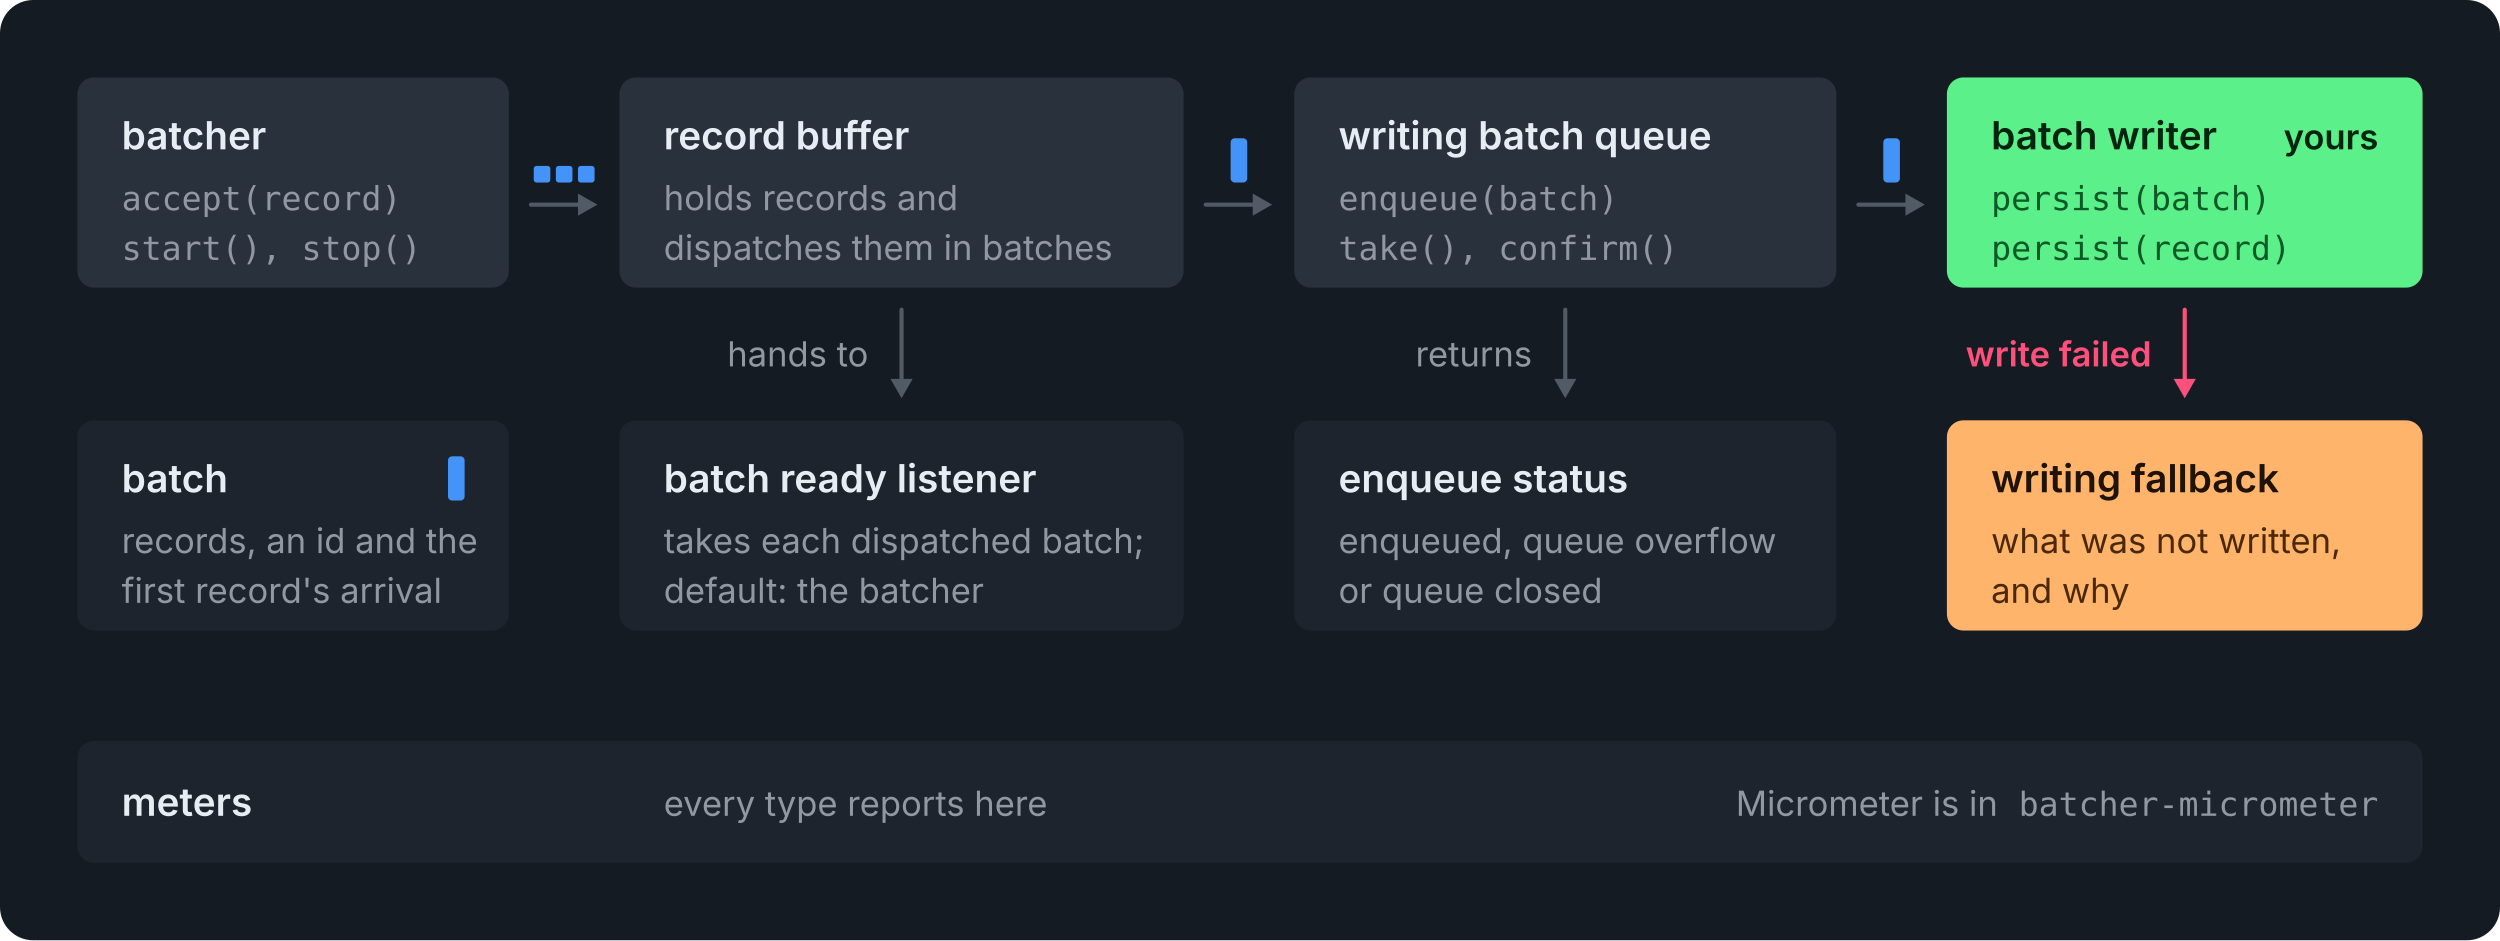
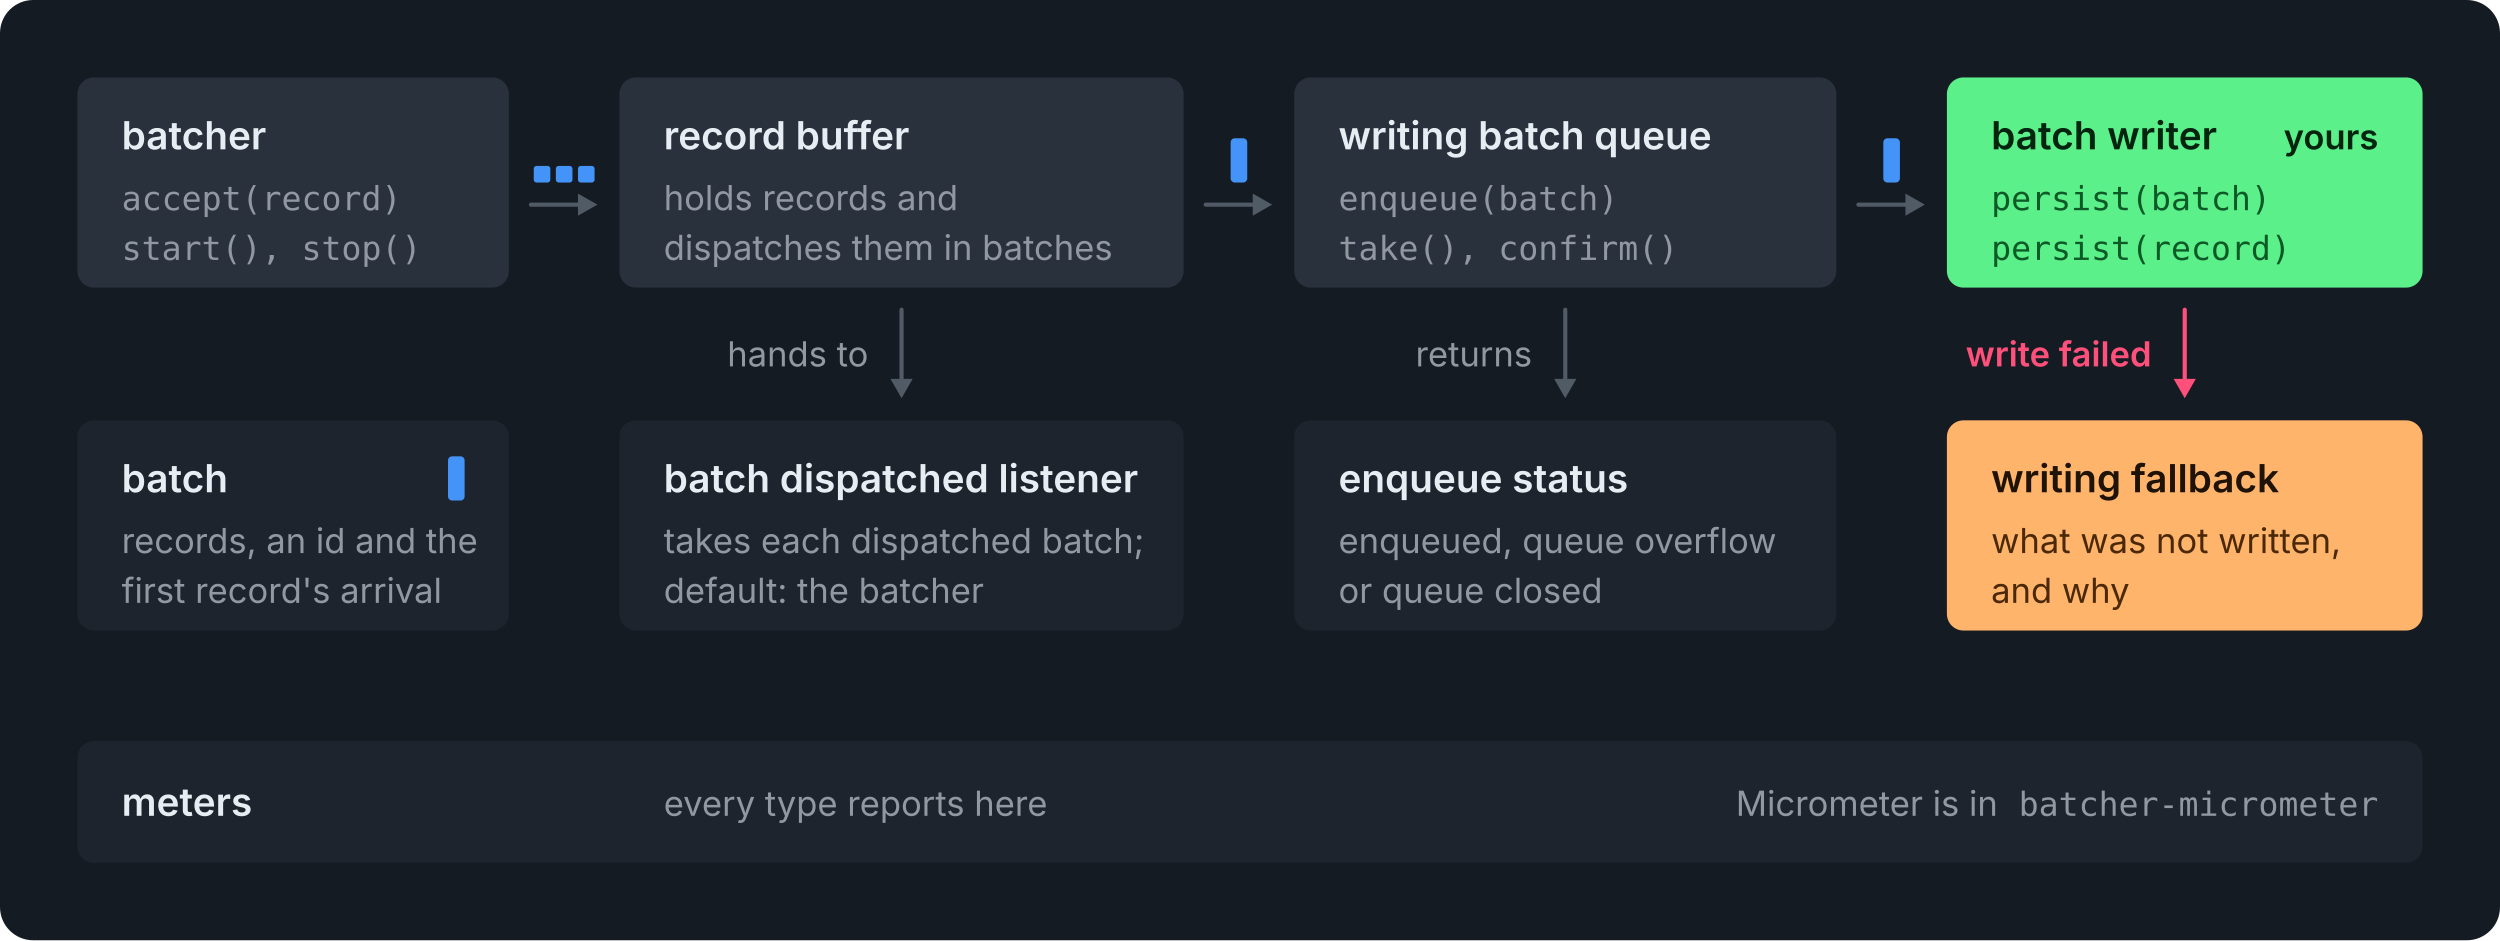
<svg xmlns="http://www.w3.org/2000/svg" viewBox="0 0 904 340" width="904" height="340" role="img">
  <rect width="904" height="340" rx="12" fill="#151B23" />
  <g transform="translate(12,12)">
    <rect x="16.0" y="16.0" width="156.0" height="76.0" rx="6" fill="#29313C" />
    <text x="32.0" y="42.0" font-family="-apple-system, BlinkMacSystemFont, 'Segoe UI', Inter, Helvetica, Arial, sans-serif" font-size="14" font-weight="600" fill="#E6EDF3" text-anchor="start">batcher</text>
    <text x="32.0" y="64.0" font-family="ui-monospace, SFMono-Regular, 'SF Mono', Menlo, Consolas, monospace" font-size="12" font-weight="400" fill="#9198A1" text-anchor="start">accept(record)</text>
    <text x="32.0" y="82.0" font-family="ui-monospace, SFMono-Regular, 'SF Mono', Menlo, Consolas, monospace" font-size="12" font-weight="400" fill="#9198A1" text-anchor="start">start(), stop()</text>
    <rect x="212.0" y="16.0" width="204.0" height="76.0" rx="6" fill="#29313C" />
    <text x="228.0" y="42.0" font-family="-apple-system, BlinkMacSystemFont, 'Segoe UI', Inter, Helvetica, Arial, sans-serif" font-size="14" font-weight="600" fill="#E6EDF3" text-anchor="start">record buffer</text>
    <text x="228.0" y="64.0" font-family="-apple-system, BlinkMacSystemFont, 'Segoe UI', Inter, Helvetica, Arial, sans-serif" font-size="12.5" font-weight="400" fill="#9198A1" text-anchor="start">holds records and</text>
    <text x="228.0" y="82.0" font-family="-apple-system, BlinkMacSystemFont, 'Segoe UI', Inter, Helvetica, Arial, sans-serif" font-size="12.5" font-weight="400" fill="#9198A1" text-anchor="start">dispatches them in batches</text>
    <rect x="456.0" y="16.0" width="196.0" height="76.0" rx="6" fill="#29313C" />
    <text x="472.0" y="42.0" font-family="-apple-system, BlinkMacSystemFont, 'Segoe UI', Inter, Helvetica, Arial, sans-serif" font-size="14" font-weight="600" fill="#E6EDF3" text-anchor="start">writing batch queue</text>
    <text x="472.0" y="64.0" font-family="ui-monospace, SFMono-Regular, 'SF Mono', Menlo, Consolas, monospace" font-size="12" font-weight="400" fill="#9198A1" text-anchor="start">enqueue(batch)</text>
    <text x="472.0" y="82.0" font-family="ui-monospace, SFMono-Regular, 'SF Mono', Menlo, Consolas, monospace" font-size="12" font-weight="400" fill="#9198A1" text-anchor="start">take(), confirm()</text>
    <rect x="692.0" y="16.0" width="172.0" height="76.0" rx="6" fill="#5BF08A" />
    <text x="708.0" y="42.0" font-family="-apple-system, BlinkMacSystemFont, 'Segoe UI', Inter, Helvetica, Arial, sans-serif" font-size="14" font-weight="600" fill="#03240E" text-anchor="start">batch writer</text>
    <text x="848.0" y="42.0" font-family="-apple-system, BlinkMacSystemFont, 'Segoe UI', Inter, Helvetica, Arial, sans-serif" font-size="12.5" font-weight="600" fill="#03240E" text-anchor="end">yours</text>
    <text x="708.0" y="64.0" font-family="ui-monospace, SFMono-Regular, 'SF Mono', Menlo, Consolas, monospace" font-size="12" font-weight="400" fill="#0D5A26" text-anchor="start">persist(batch)</text>
    <text x="708.0" y="82.0" font-family="ui-monospace, SFMono-Regular, 'SF Mono', Menlo, Consolas, monospace" font-size="12" font-weight="400" fill="#0D5A26" text-anchor="start">persist(record)</text>
    <rect x="16.0" y="140.0" width="156.0" height="76.0" rx="6" fill="#1D242D" />
    <text x="32.0" y="166.0" font-family="-apple-system, BlinkMacSystemFont, 'Segoe UI', Inter, Helvetica, Arial, sans-serif" font-size="14" font-weight="600" fill="#E6EDF3" text-anchor="start">batch</text>
    <text x="32.0" y="188.0" font-family="-apple-system, BlinkMacSystemFont, 'Segoe UI', Inter, Helvetica, Arial, sans-serif" font-size="12.5" font-weight="400" fill="#9198A1" text-anchor="start">records, an id and the</text>
    <text x="32.0" y="206.0" font-family="-apple-system, BlinkMacSystemFont, 'Segoe UI', Inter, Helvetica, Arial, sans-serif" font-size="12.5" font-weight="400" fill="#9198A1" text-anchor="start">first record's arrival</text>
    <rect x="150.0" y="153.0" width="6.0" height="16.0" rx="1.5" fill="#4493F8" />
    <rect x="212.0" y="140.0" width="204.0" height="76.0" rx="6" fill="#1D242D" />
-     <text x="228.0" y="166.0" font-family="-apple-system, BlinkMacSystemFont, 'Segoe UI', Inter, Helvetica, Arial, sans-serif" font-size="14" font-weight="600" fill="#E6EDF3" text-anchor="start">batch ready listener</text>
+     <text x="228.0" y="166.0" font-family="-apple-system, BlinkMacSystemFont, 'Segoe UI', Inter, Helvetica, Arial, sans-serif" font-size="14" font-weight="600" fill="#E6EDF3" text-anchor="start">batch dispatched listener</text>
    <text x="228.0" y="188.0" font-family="-apple-system, BlinkMacSystemFont, 'Segoe UI', Inter, Helvetica, Arial, sans-serif" font-size="12.5" font-weight="400" fill="#9198A1" text-anchor="start">takes each dispatched batch;</text>
    <text x="228.0" y="206.0" font-family="-apple-system, BlinkMacSystemFont, 'Segoe UI', Inter, Helvetica, Arial, sans-serif" font-size="12.5" font-weight="400" fill="#9198A1" text-anchor="start">default: the batcher</text>
    <rect x="456.0" y="140.0" width="196.0" height="76.0" rx="6" fill="#1D242D" />
    <text x="472.0" y="166.0" font-family="-apple-system, BlinkMacSystemFont, 'Segoe UI', Inter, Helvetica, Arial, sans-serif" font-size="14" font-weight="600" fill="#E6EDF3" text-anchor="start">enqueue status</text>
    <text x="472.0" y="188.0" font-family="-apple-system, BlinkMacSystemFont, 'Segoe UI', Inter, Helvetica, Arial, sans-serif" font-size="12.5" font-weight="400" fill="#9198A1" text-anchor="start">enqueued, queue overflow</text>
    <text x="472.0" y="206.0" font-family="-apple-system, BlinkMacSystemFont, 'Segoe UI', Inter, Helvetica, Arial, sans-serif" font-size="12.5" font-weight="400" fill="#9198A1" text-anchor="start">or queue closed</text>
    <rect x="692.0" y="140.0" width="172.0" height="76.0" rx="6" fill="#FFB46B" />
    <text x="708.0" y="166.0" font-family="-apple-system, BlinkMacSystemFont, 'Segoe UI', Inter, Helvetica, Arial, sans-serif" font-size="14" font-weight="600" fill="#1F1206" text-anchor="start">writing fallback</text>
    <text x="708.0" y="188.0" font-family="-apple-system, BlinkMacSystemFont, 'Segoe UI', Inter, Helvetica, Arial, sans-serif" font-size="12.5" font-weight="400" fill="#4A2808" text-anchor="start">what was not written,</text>
    <text x="708.0" y="206.0" font-family="-apple-system, BlinkMacSystemFont, 'Segoe UI', Inter, Helvetica, Arial, sans-serif" font-size="12.5" font-weight="400" fill="#4A2808" text-anchor="start">and why</text>
    <path d="M180,62.0 L198,62.0" stroke="#515B66" stroke-width="1.5" fill="none" stroke-linecap="round" stroke-linejoin="round" />
    <path d="M197,58.0 L204,62.0 L197,66.0 Z" fill="#515B66" />
    <rect x="181.0" y="48.0" width="6.0" height="6.0" rx="1" fill="#4493F8" />
    <rect x="189.0" y="48.0" width="6.0" height="6.0" rx="1" fill="#4493F8" />
    <rect x="197.0" y="48.0" width="6.0" height="6.0" rx="1" fill="#4493F8" />
    <path d="M424,62.0 L442,62.0" stroke="#515B66" stroke-width="1.5" fill="none" stroke-linecap="round" stroke-linejoin="round" />
    <path d="M441,58.0 L448,62.0 L441,66.0 Z" fill="#515B66" />
    <rect x="433.0" y="38.0" width="6.0" height="16.0" rx="1.5" fill="#4493F8" />
    <path d="M660,62.0 L678,62.0" stroke="#515B66" stroke-width="1.5" fill="none" stroke-linecap="round" stroke-linejoin="round" />
    <path d="M677,58.0 L684,62.0 L677,66.0 Z" fill="#515B66" />
    <rect x="669.0" y="38.0" width="6.0" height="16.0" rx="1.5" fill="#4493F8" />
    <path d="M314.0,100 L314.0,126" stroke="#515B66" stroke-width="1.5" fill="none" stroke-linecap="round" stroke-linejoin="round" />
    <path d="M310.0,125 L314.0,132 L318.0,125 Z" fill="#515B66" />
    <text x="302.0" y="120.5" font-family="-apple-system, BlinkMacSystemFont, 'Segoe UI', Inter, Helvetica, Arial, sans-serif" font-size="12.5" font-weight="400" fill="#9198A1" text-anchor="end">hands to</text>
    <path d="M554.0,100 L554.0,126" stroke="#515B66" stroke-width="1.5" fill="none" stroke-linecap="round" stroke-linejoin="round" />
    <path d="M550.0,125 L554.0,132 L558.0,125 Z" fill="#515B66" />
    <text x="542.0" y="120.5" font-family="-apple-system, BlinkMacSystemFont, 'Segoe UI', Inter, Helvetica, Arial, sans-serif" font-size="12.5" font-weight="400" fill="#9198A1" text-anchor="end">returns</text>
    <path d="M778.0,100 L778.0,126" stroke="#FF4F7B" stroke-width="1.5" fill="none" stroke-linecap="round" stroke-linejoin="round" />
    <path d="M774.0,125 L778.0,132 L782.0,125 Z" fill="#FF4F7B" />
    <text x="766.0" y="120.5" font-family="-apple-system, BlinkMacSystemFont, 'Segoe UI', Inter, Helvetica, Arial, sans-serif" font-size="12.5" font-weight="600" fill="#FF4F7B" text-anchor="end">write failed</text>
    <rect x="16.0" y="256.0" width="848.0" height="44.0" rx="6" fill="#1D242D" />
    <text x="32.0" y="283.0" font-family="-apple-system, BlinkMacSystemFont, 'Segoe UI', Inter, Helvetica, Arial, sans-serif" font-size="14" font-weight="600" fill="#E6EDF3" text-anchor="start">meters</text>
    <text x="228.0" y="283.0" font-family="-apple-system, BlinkMacSystemFont, 'Segoe UI', Inter, Helvetica, Arial, sans-serif" font-size="12.5" font-weight="400" fill="#9198A1" text-anchor="start">every type reports here</text>
    <text x="848.0" y="283.0" font-family="ui-monospace, SFMono-Regular, 'SF Mono', Menlo, Consolas, monospace" font-size="12" font-weight="400" fill="#9198A1" text-anchor="end">batcher-micrometer</text>
    <text x="710.4" y="283.0" font-family="-apple-system, BlinkMacSystemFont, 'Segoe UI', Inter, Helvetica, Arial, sans-serif" font-size="12.5" font-weight="400" fill="#9198A1" text-anchor="end">Micrometer is in</text>
  </g>
</svg>
